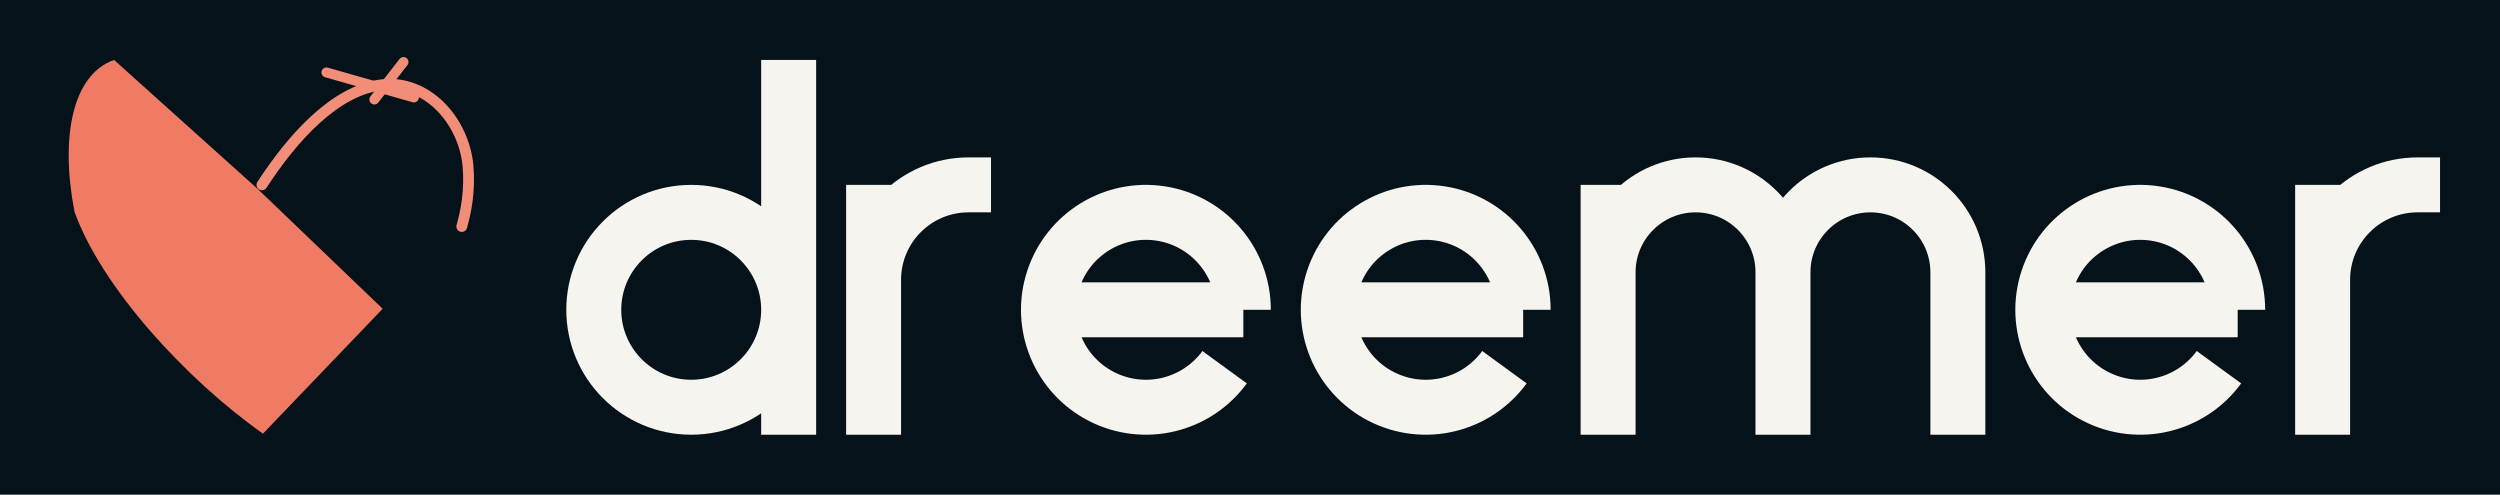
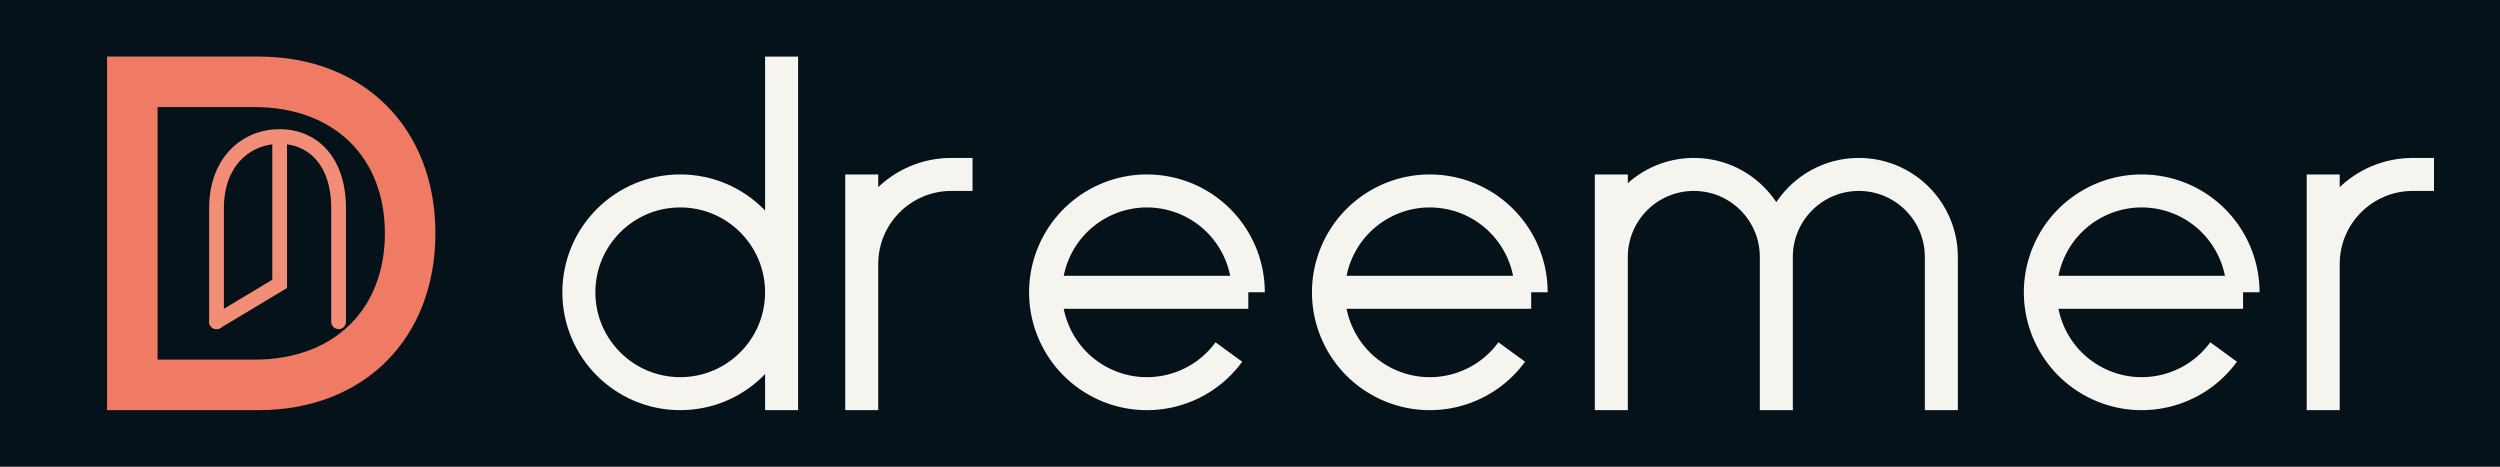
- <svg xmlns="http://www.w3.org/2000/svg" viewBox="-24 -24 1000.667 198" role="img" aria-label="Dreemer">
-   <rect x="-24" y="-24" width="1000.667" height="198" fill="#061219" />
-   <g transform="translate(0 -9.17) scale(1.6667)">
-     <path d="M 47.5 36.5 L 77.5 65.25 L 48.75 95.25 C 30 82, 10 60, 3.5 42 C 0 24, 3 9, 13 5.5 Z" fill="#F07B64" />
-     <g fill="none" stroke="#F28D77" stroke-width="2.6" stroke-linecap="round">
-       <path d="M 48.5 35.5 C 56 24, 66 13, 77 11.5 C 88 10, 97 20, 98 31 C 98.5 37, 97.5 42, 96.5 45.5" />
+ <svg xmlns="http://www.w3.org/2000/svg" viewBox="-24 -24 1060.571 198" role="img" aria-label="Dreemer">
+   <rect x="-24" y="-24" width="1060.571" height="198" fill="#061219" />
+   <g transform="translate(0 -14.29) scale(1.7857)">
+     <path d="M 12 8 H 48 C 73 8 90 25 90 50 C 90 75 73 92 48 92 H 12 Z M 24 20 V 80 H 47 C 66 80 78 68 78 50 C 78 32 66 20 47 20 Z" fill="#F07B64" fill-rule="evenodd" />
+     <g fill="none" stroke="#F28D77" stroke-width="3.5" stroke-linecap="round">
+       <path d="M 38 71 V 44 C 38 33 45 27 53 27 C 61 27 67 33 67 44 V 71" />
+       <path d="M 38 71 L 53 62 V 29" />
    </g>
    <g fill="none" stroke="#F28D77" stroke-width="2.4" stroke-linecap="round">
-       <path d="M 64 8.5 L 85 14.5" />
-       <path d="M 82.5 6 L 75.5 15" />
+ 
    </g>
  </g>
-   <g transform="translate(202.67 0)" fill="none" stroke="#F6F4EE" stroke-width="22" stroke-linejoin="round">
-     <path d="M 11 100 A 39 39 0 1 0 89 100 A 39 39 0 1 0 11 100 Z M 89 0 V 150" />
-     <path d="M 123 150 V 50 M 123 88 A 38 38 0 0 1 161 50 H 170" />
-     <path d="M 271 100 A 39 39 0 1 0 263.51 122.98 M 195 100 H 271" />
-     <path d="M 383 100 A 39 39 0 1 0 375.51 122.98 M 307 100 H 383" />
-     <path d="M 417 150 V 50 M 417 85 A 35 35 0 0 1 487 85 V 150 M 487 85 A 35 35 0 0 1 557 85 V 150" />
-     <path d="M 669 100 A 39 39 0 1 0 661.51 122.98 M 593 100 H 669" />
-     <path d="M 703 150 V 50 M 703 88 A 38 38 0 0 1 741 50 H 750" />
+   <g transform="translate(214.57 0)" fill="none" stroke="#F6F4EE" stroke-width="14" stroke-linejoin="round">
+     <path d="M 7 100 A 43 43 0 1 0 93 100 A 43 43 0 1 0 7 100 Z M 93 0 V 150" />
+     <path d="M 127 150 V 50 M 127 88 A 38 38 0 0 1 165 50 H 174" />
+     <path d="M 291 100 A 43 43 0 1 0 282.75 125.33 M 207 100 H 291" />
+     <path d="M 411 100 A 43 43 0 1 0 402.75 125.33 M 327 100 H 411" />
+     <path d="M 445 150 V 50 M 445 85 A 35 35 0 0 1 515 85 V 150 M 515 85 A 35 35 0 0 1 585 85 V 150" />
+     <path d="M 713 100 A 43 43 0 1 0 704.75 125.33 M 629 100 H 713" />
+     <path d="M 747 150 V 50 M 747 88 A 38 38 0 0 1 785 50 H 794" />
  </g>
</svg>
